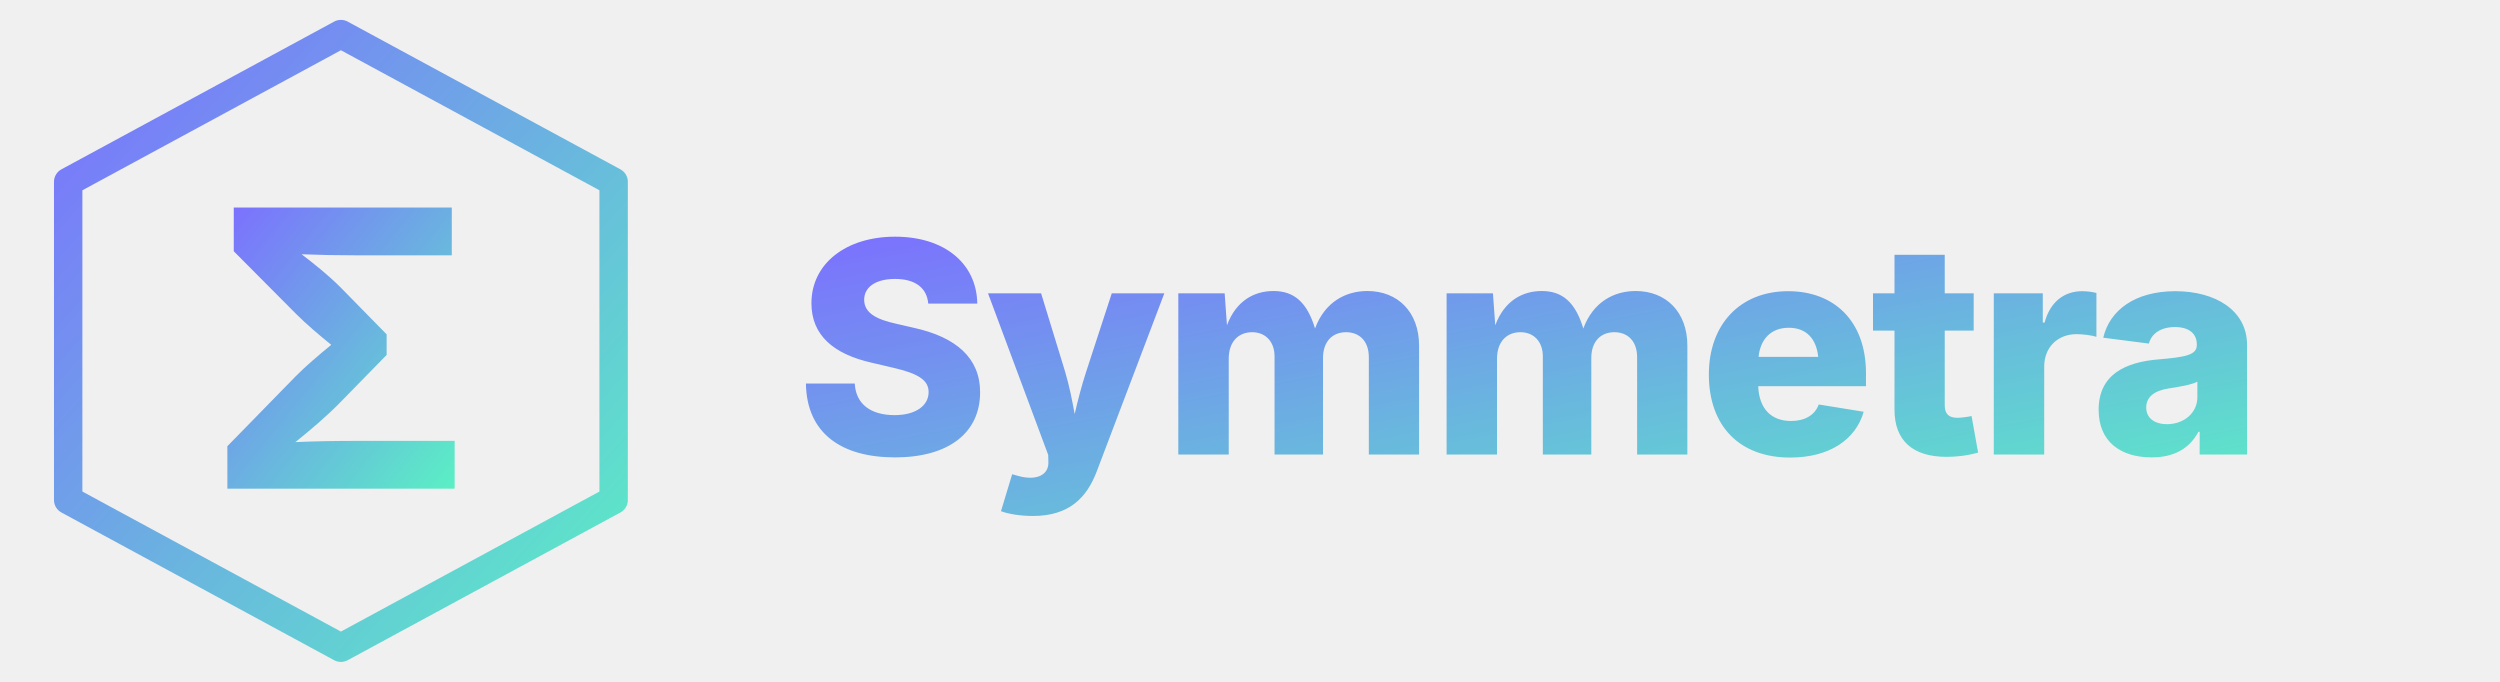
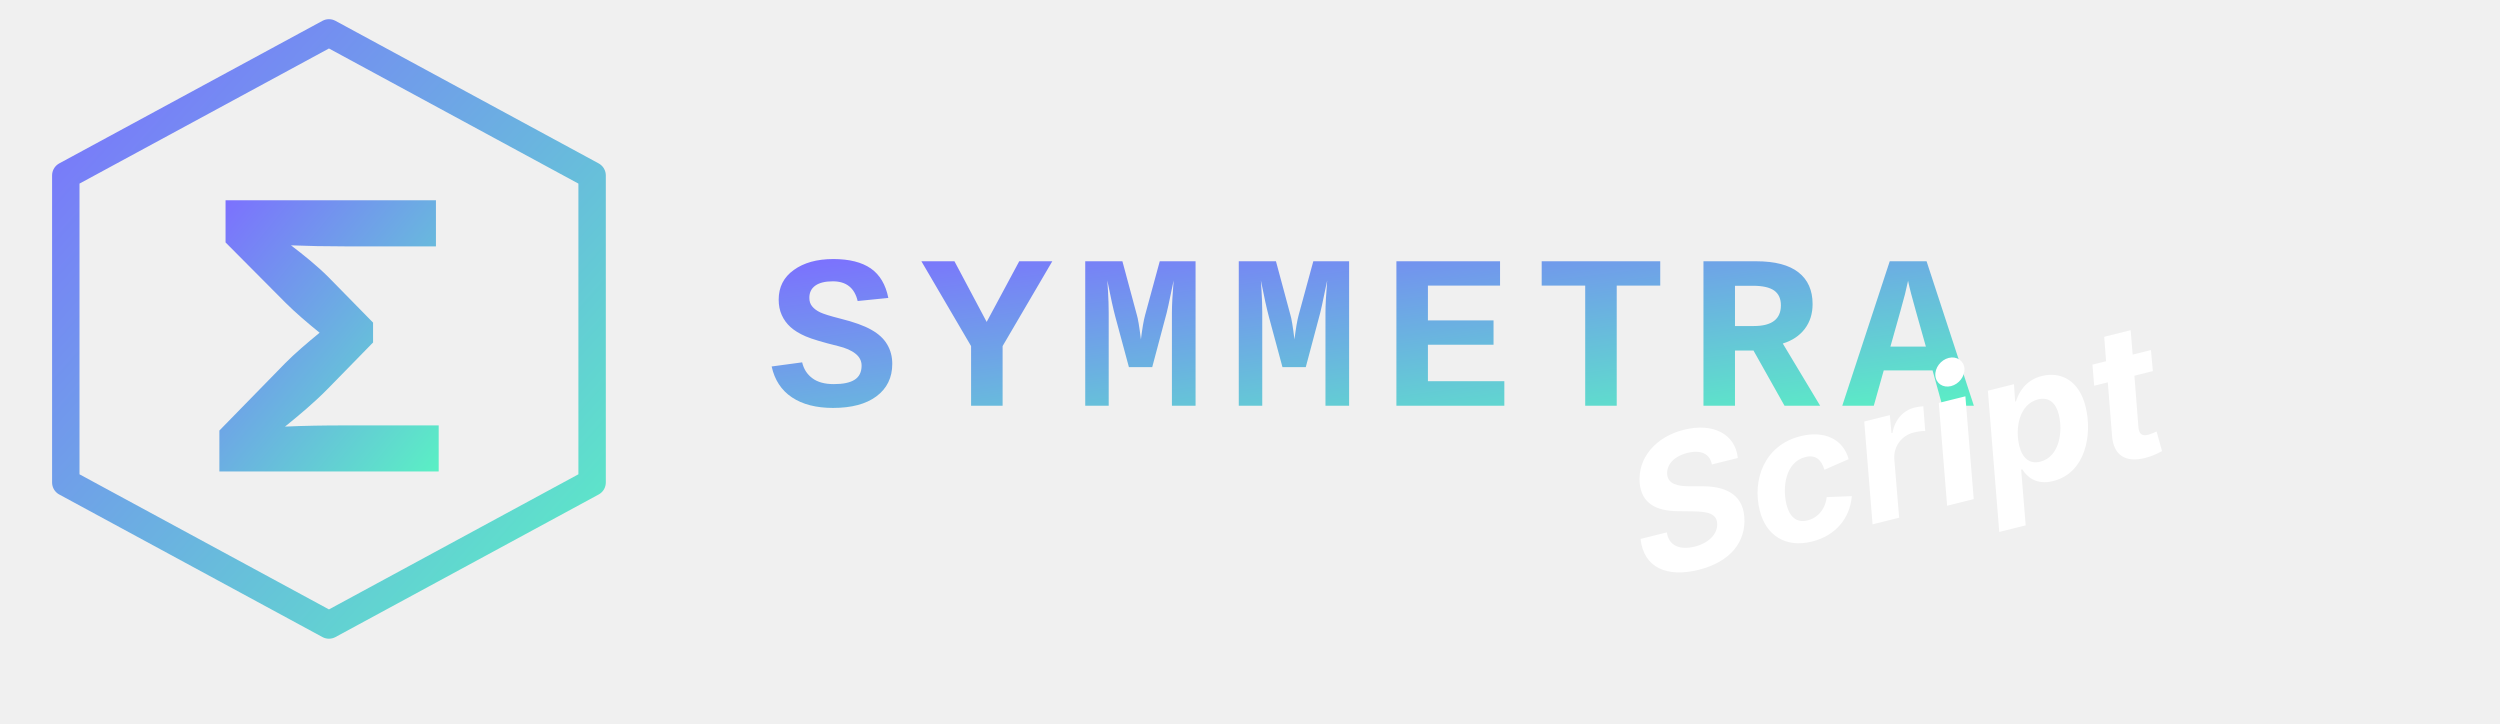
- <svg xmlns="http://www.w3.org/2000/svg" viewBox="0 0 220 60">
+ <svg xmlns="http://www.w3.org/2000/svg" viewBox="0 0 228 66">
  <defs>
    <linearGradient id="g" x1="0%" y1="0%" x2="100%" y2="100%">
      <stop offset="0%" stop-color="#7c6fff" />
      <stop offset="100%" stop-color="#5af0c4" />
    </linearGradient>
  </defs>
  <polygon points="30,3 54,16 54,44 30,57 6,44 6,16" fill="none" stroke="url(#g)" stroke-width="2.5" stroke-linecap="round" stroke-linejoin="round" />
  <text x="30" y="43" text-anchor="middle" font-family="-apple-system,BlinkMacSystemFont,'Segoe UI',sans-serif" font-size="34" font-weight="700" fill="url(#g)">Σ</text>
-   <text x="70" y="40" dominant-baseline="auto" font-family="-apple-system,BlinkMacSystemFont,'Segoe UI',sans-serif" font-size="26" font-weight="800" letter-spacing="-0.5" fill="url(#g)">Symmetra</text>
+   <text x="70" y="37" font-family="'Courier New',Courier,monospace" font-size="20" font-weight="700" letter-spacing="2" fill="url(#g)">SYMMETRA</text>
+   <text x="150" y="53" font-family="-apple-system,BlinkMacSystemFont,'Segoe UI',sans-serif" font-size="17" font-weight="700" font-style="italic" fill="#ffffff" transform="rotate(-14 150 53)">Script</text>
</svg>
